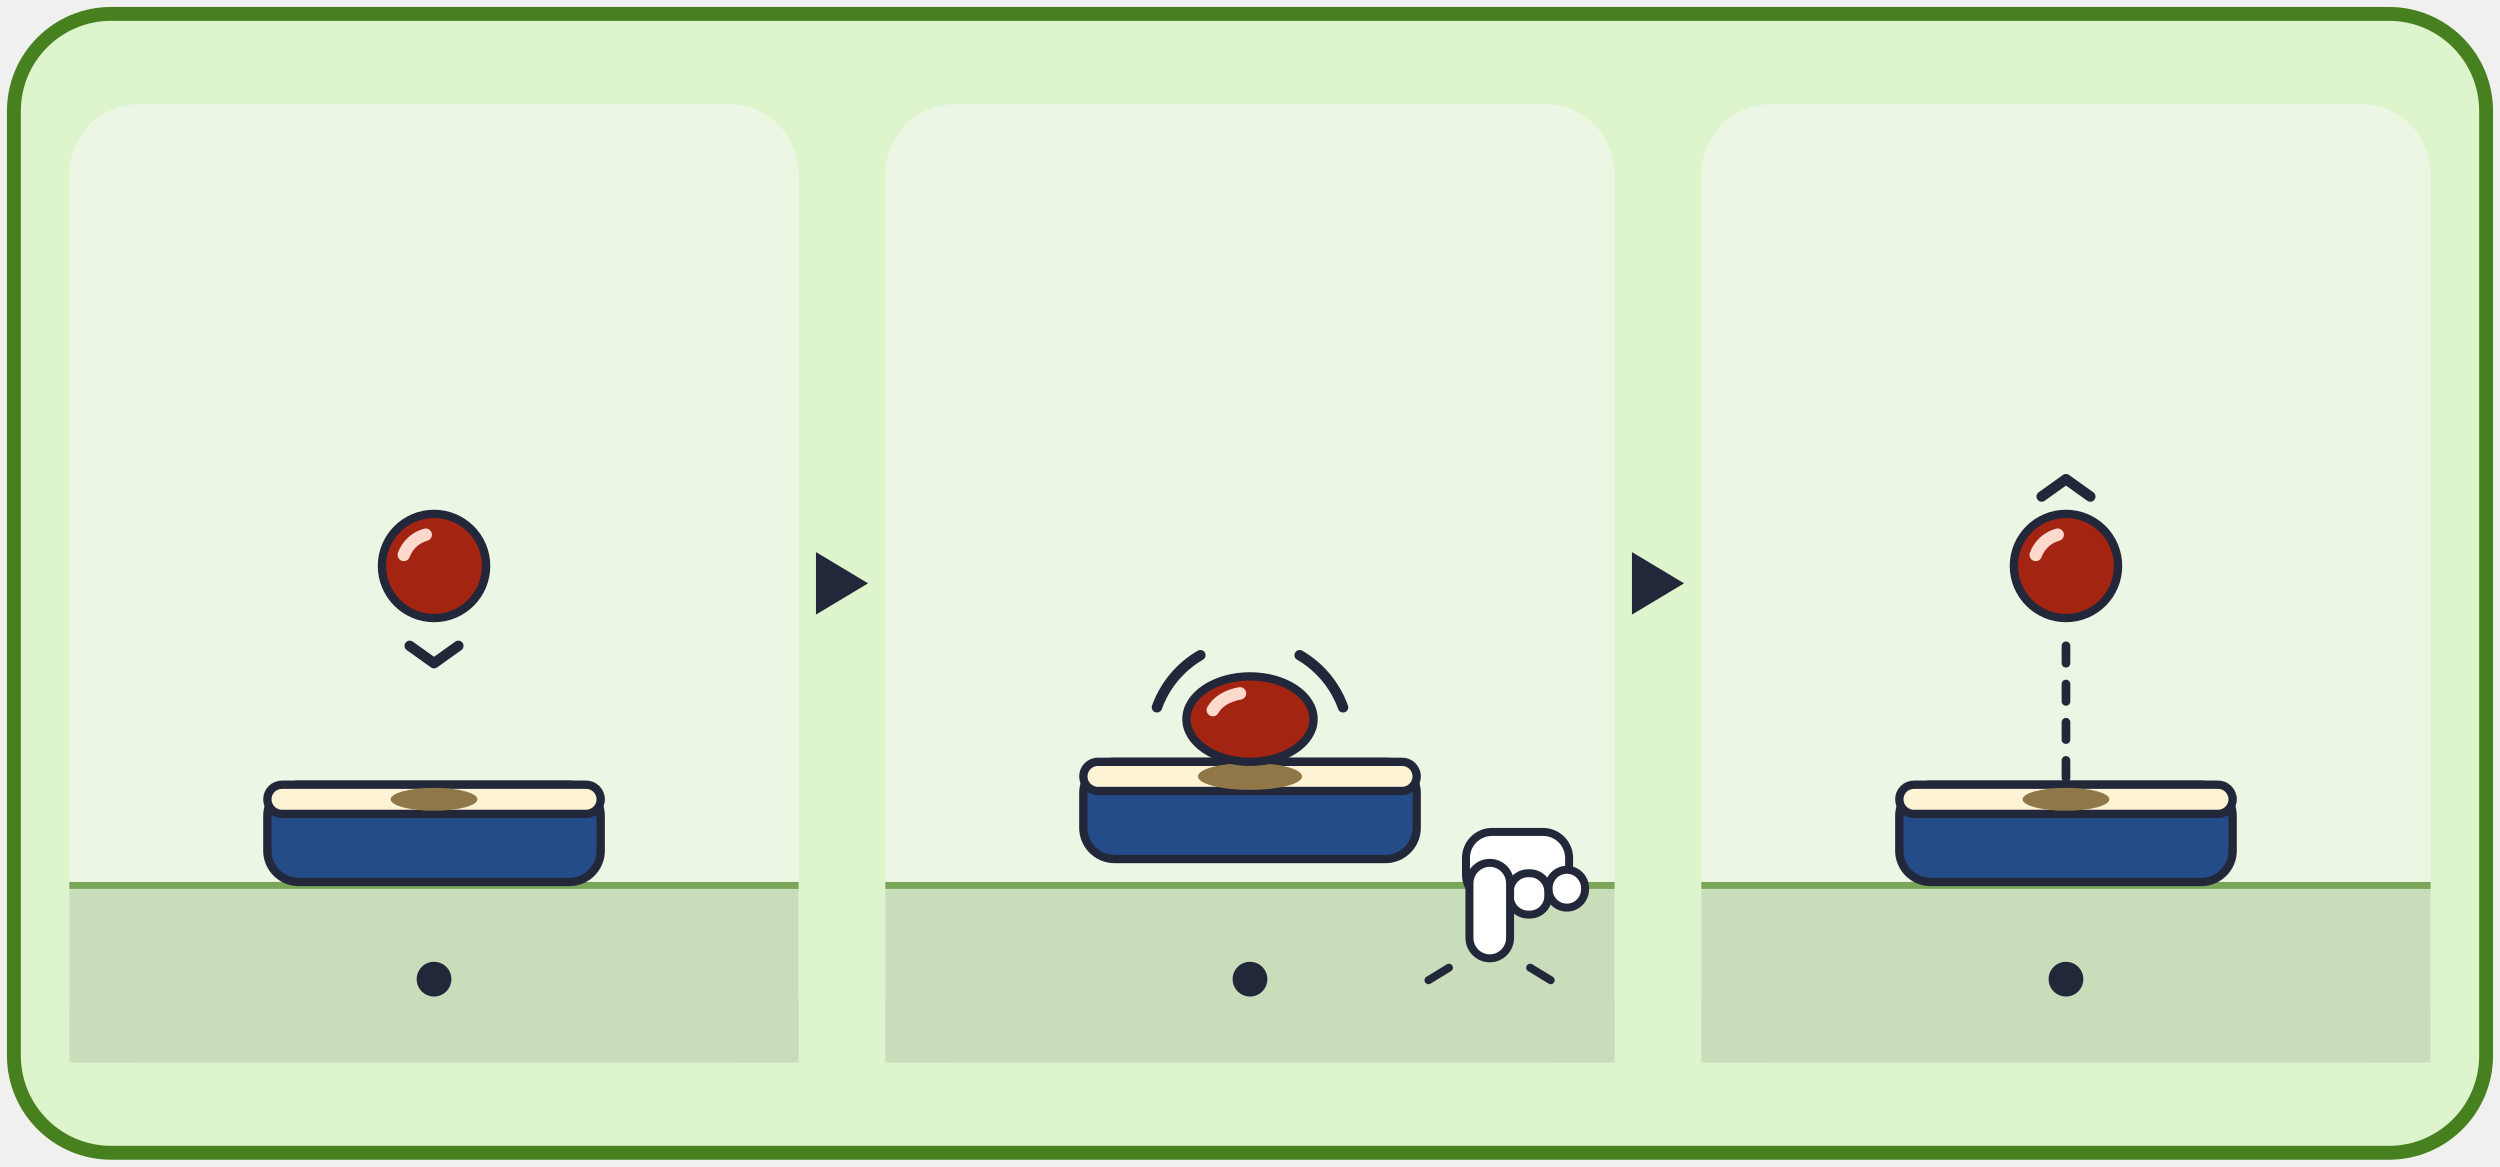
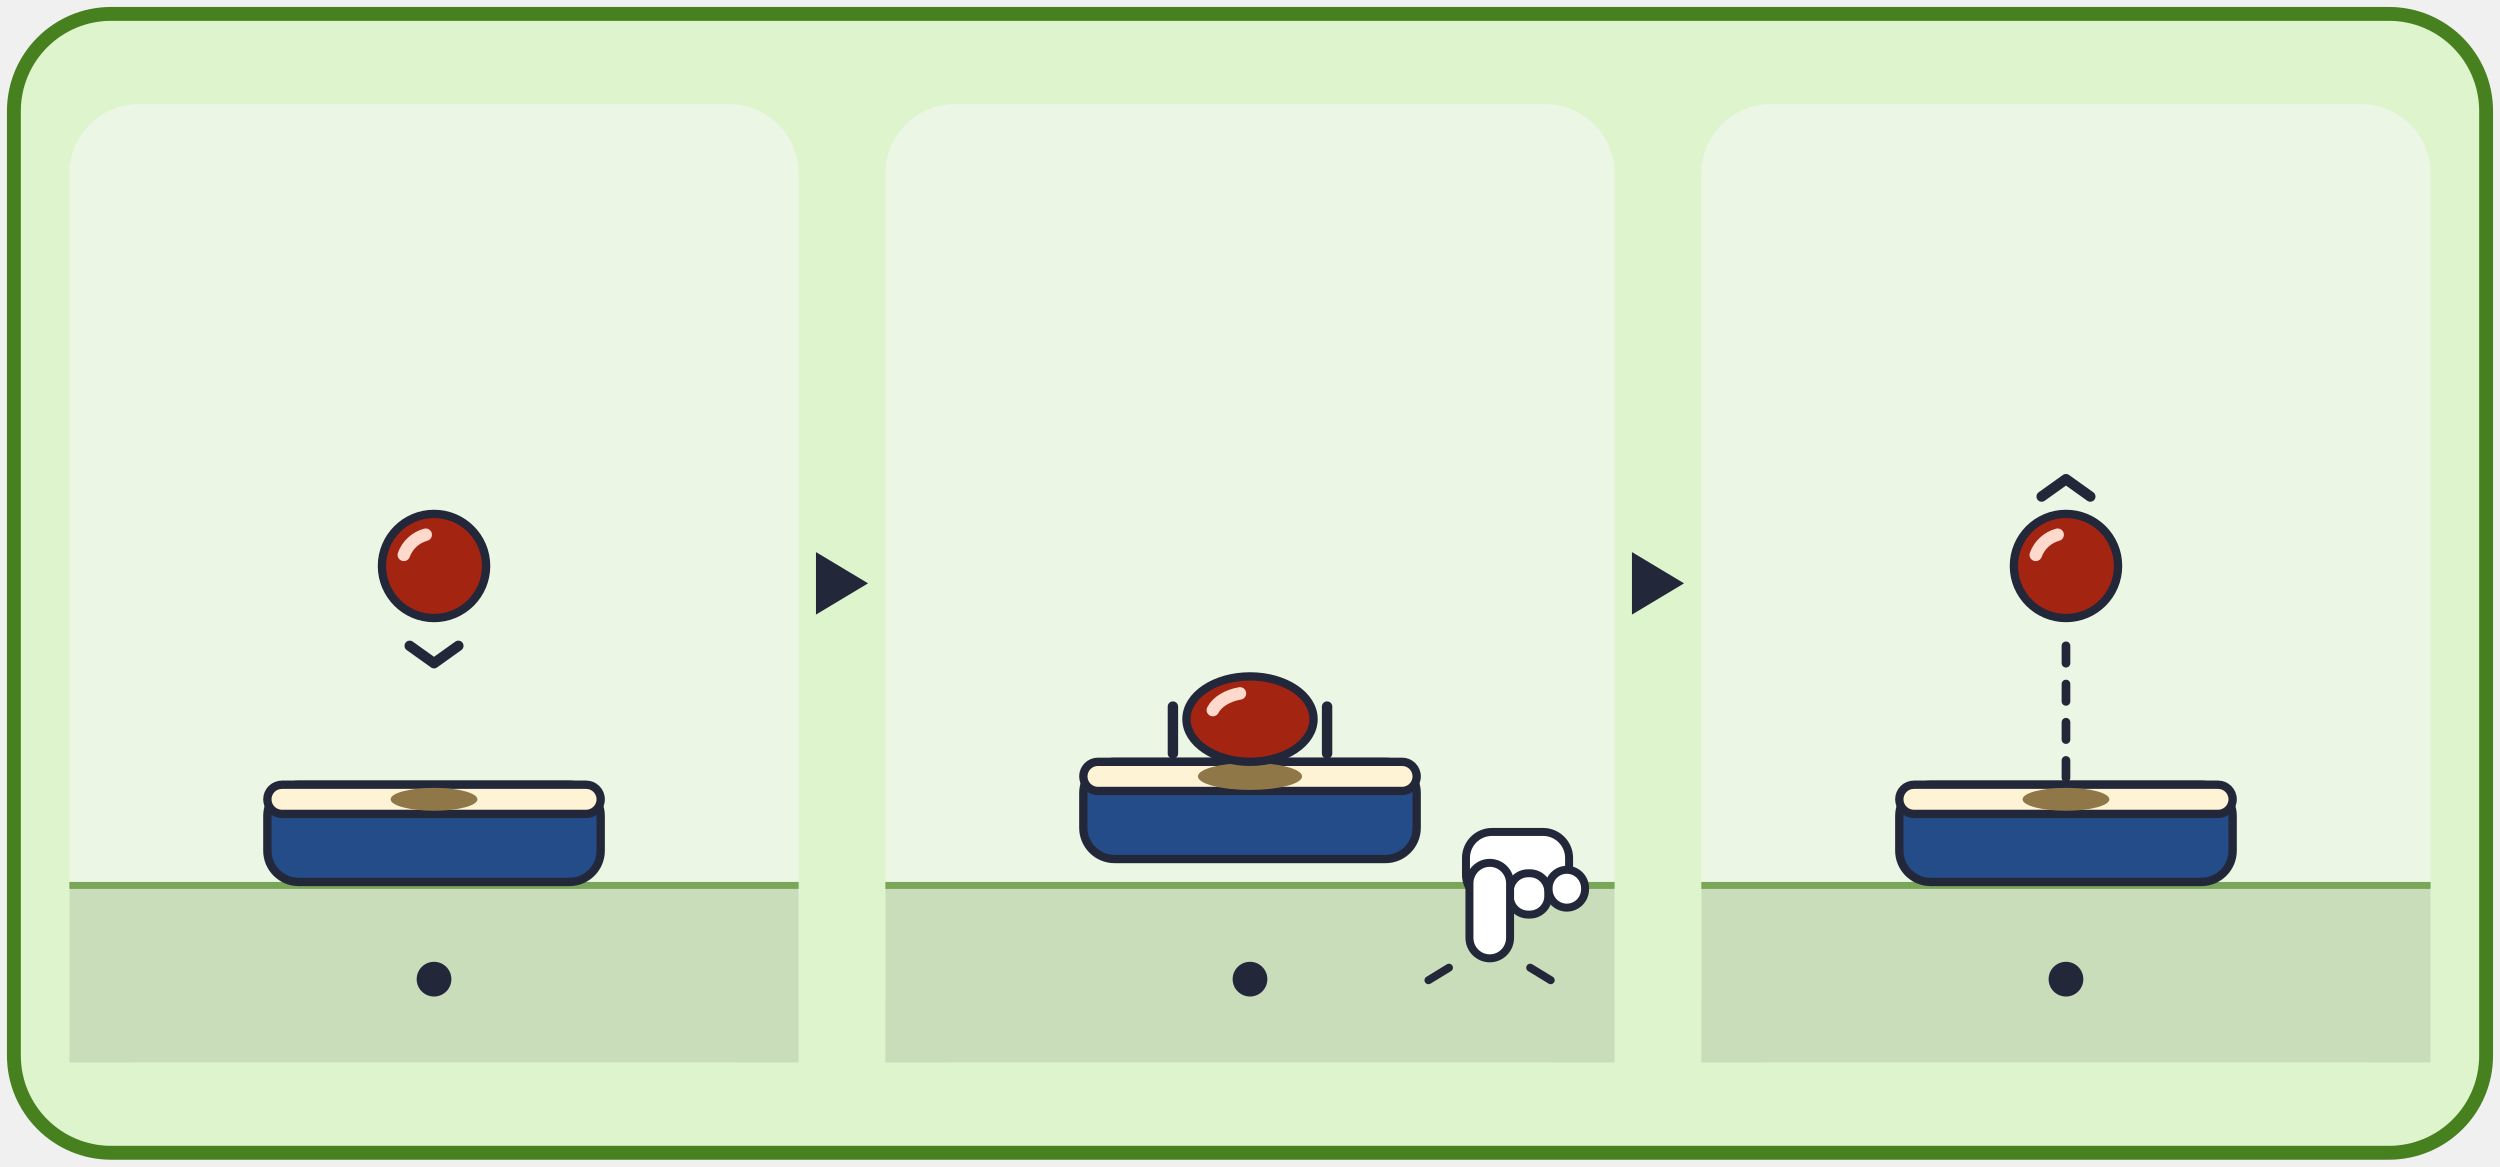
<svg xmlns="http://www.w3.org/2000/svg" viewBox="0 0 720 336" width="720" height="336">
  <rect x="4" y="4" width="712" height="328" rx="28" fill="#DDF4CD" stroke="#47801E" stroke-width="4" />
  <g transform="translate(20 30)">
    <rect x="0" y="0" width="210" height="276" rx="20" fill="#ECF6E4" />
    <rect x="0" y="224" width="210" height="52" fill="#C9DDBB" />
    <rect x="0" y="224" width="210" height="2" fill="#79A659" />
    <rect x="57" y="196" width="96" height="28" rx="9" fill="#234C88" stroke="#23273A" stroke-width="2.4" />
    <rect x="57" y="196" width="96" height="8.4" rx="4.2" fill="#FFF3D6" stroke="#23273A" stroke-width="2.4" />
    <ellipse cx="105" cy="200.2" rx="12.5" ry="3.3" fill="#8F7748" />
    <ellipse cx="105" cy="133" rx="15" ry="15" fill="#A42412" stroke="#23273A" stroke-width="2.4" />
    <path d="M96.3 129.8 A9.3 9.3 0 0 1 102.6 124" fill="none" stroke="#FFD9CC" stroke-width="3.6" stroke-linecap="round" />
    <polyline points="98,156 105,161 112,156" fill="none" stroke="#23273A" stroke-width="3" stroke-linecap="round" stroke-linejoin="round" />
    <circle cx="105" cy="252" r="5" fill="#23273A" />
  </g>
  <polygon points="235,159 250,168 235,177" fill="#23273A" />
  <g transform="translate(255 30)">
    <rect x="0" y="0" width="210" height="276" rx="20" fill="#ECF6E4" />
    <rect x="0" y="224" width="210" height="52" fill="#C9DDBB" />
    <rect x="0" y="224" width="210" height="2" fill="#79A659" />
    <rect x="57" y="189.4" width="96" height="28" rx="9" fill="#234C88" stroke="#23273A" stroke-width="2.4" />
    <rect x="57" y="189.4" width="96" height="8.4" rx="4.2" fill="#FFF3D6" stroke="#23273A" stroke-width="2.4" />
    <ellipse cx="105" cy="193.6" rx="15" ry="3.9" fill="#8F7748" />
    <ellipse cx="105" cy="177.1" rx="18.3" ry="12.3" fill="#A42412" stroke="#23273A" stroke-width="2.4" />
    <path d="M94.3 174.5 A11.3 7.6 0 0 1 102.1 169.7" fill="none" stroke="#FFD9CC" stroke-width="3.6" stroke-linecap="round" />
-     <path d="M78.2 173.7 A28.5 28.5 0 0 1 90.7 158.7" fill="none" stroke="#23273A" stroke-width="3" stroke-linecap="round" />
-     <path d="M119.3 158.7 A28.5 28.5 0 0 1 131.8 173.7" fill="none" stroke="#23273A" stroke-width="3" stroke-linecap="round" />
+     <line x1="82.8" y1="173.5" x2="82.8" y2="187" stroke="#23273A" stroke-width="3" stroke-linecap="round" />
+     <line x1="127.2" y1="173.5" x2="127.2" y2="187" stroke="#23273A" stroke-width="3" stroke-linecap="round" />
    <circle cx="105" cy="252" r="5" fill="#23273A" />
    <g stroke="#23273A" stroke-width="2.3" fill="#FFFFFF" stroke-linejoin="round" transform="translate(0 0)">
      <rect x="167.2" y="209.6" width="29.7" height="19.8" rx="7.5" />
      <rect x="179.8" y="221.5" width="11.1" height="11.9" rx="5.3" />
      <rect x="191" y="220.5" width="10.5" height="10.9" rx="5.3" />
      <rect x="168.2" y="218.5" width="11.7" height="27.5" rx="5.9" />
    </g>
    <g stroke="#23273A" stroke-width="2.3" stroke-linecap="round">
      <line x1="162.3" y1="248.7" x2="156.4" y2="252.3" />
      <line x1="185.7" y1="248.7" x2="191.6" y2="252.3" />
    </g>
  </g>
  <polygon points="470,159 485,168 470,177" fill="#23273A" />
  <g transform="translate(490 30)">
    <rect x="0" y="0" width="210" height="276" rx="20" fill="#ECF6E4" />
    <rect x="0" y="224" width="210" height="52" fill="#C9DDBB" />
    <rect x="0" y="224" width="210" height="2" fill="#79A659" />
    <rect x="57" y="196" width="96" height="28" rx="9" fill="#234C88" stroke="#23273A" stroke-width="2.4" />
    <rect x="57" y="196" width="96" height="8.4" rx="4.2" fill="#FFF3D6" stroke="#23273A" stroke-width="2.4" />
    <ellipse cx="105" cy="200.2" rx="12.5" ry="3.3" fill="#8F7748" />
    <line x1="105" y1="194" x2="105" y2="152" stroke="#23273A" stroke-width="2.5" stroke-dasharray="5 6" stroke-linecap="round" />
    <ellipse cx="105" cy="133" rx="15" ry="15" fill="#A42412" stroke="#23273A" stroke-width="2.4" />
    <path d="M96.3 129.8 A9.3 9.3 0 0 1 102.6 124" fill="none" stroke="#FFD9CC" stroke-width="3.6" stroke-linecap="round" />
    <polyline points="98,113 105,108 112,113" fill="none" stroke="#23273A" stroke-width="3" stroke-linecap="round" stroke-linejoin="round" />
    <circle cx="105" cy="252" r="5" fill="#23273A" />
  </g>
</svg>
